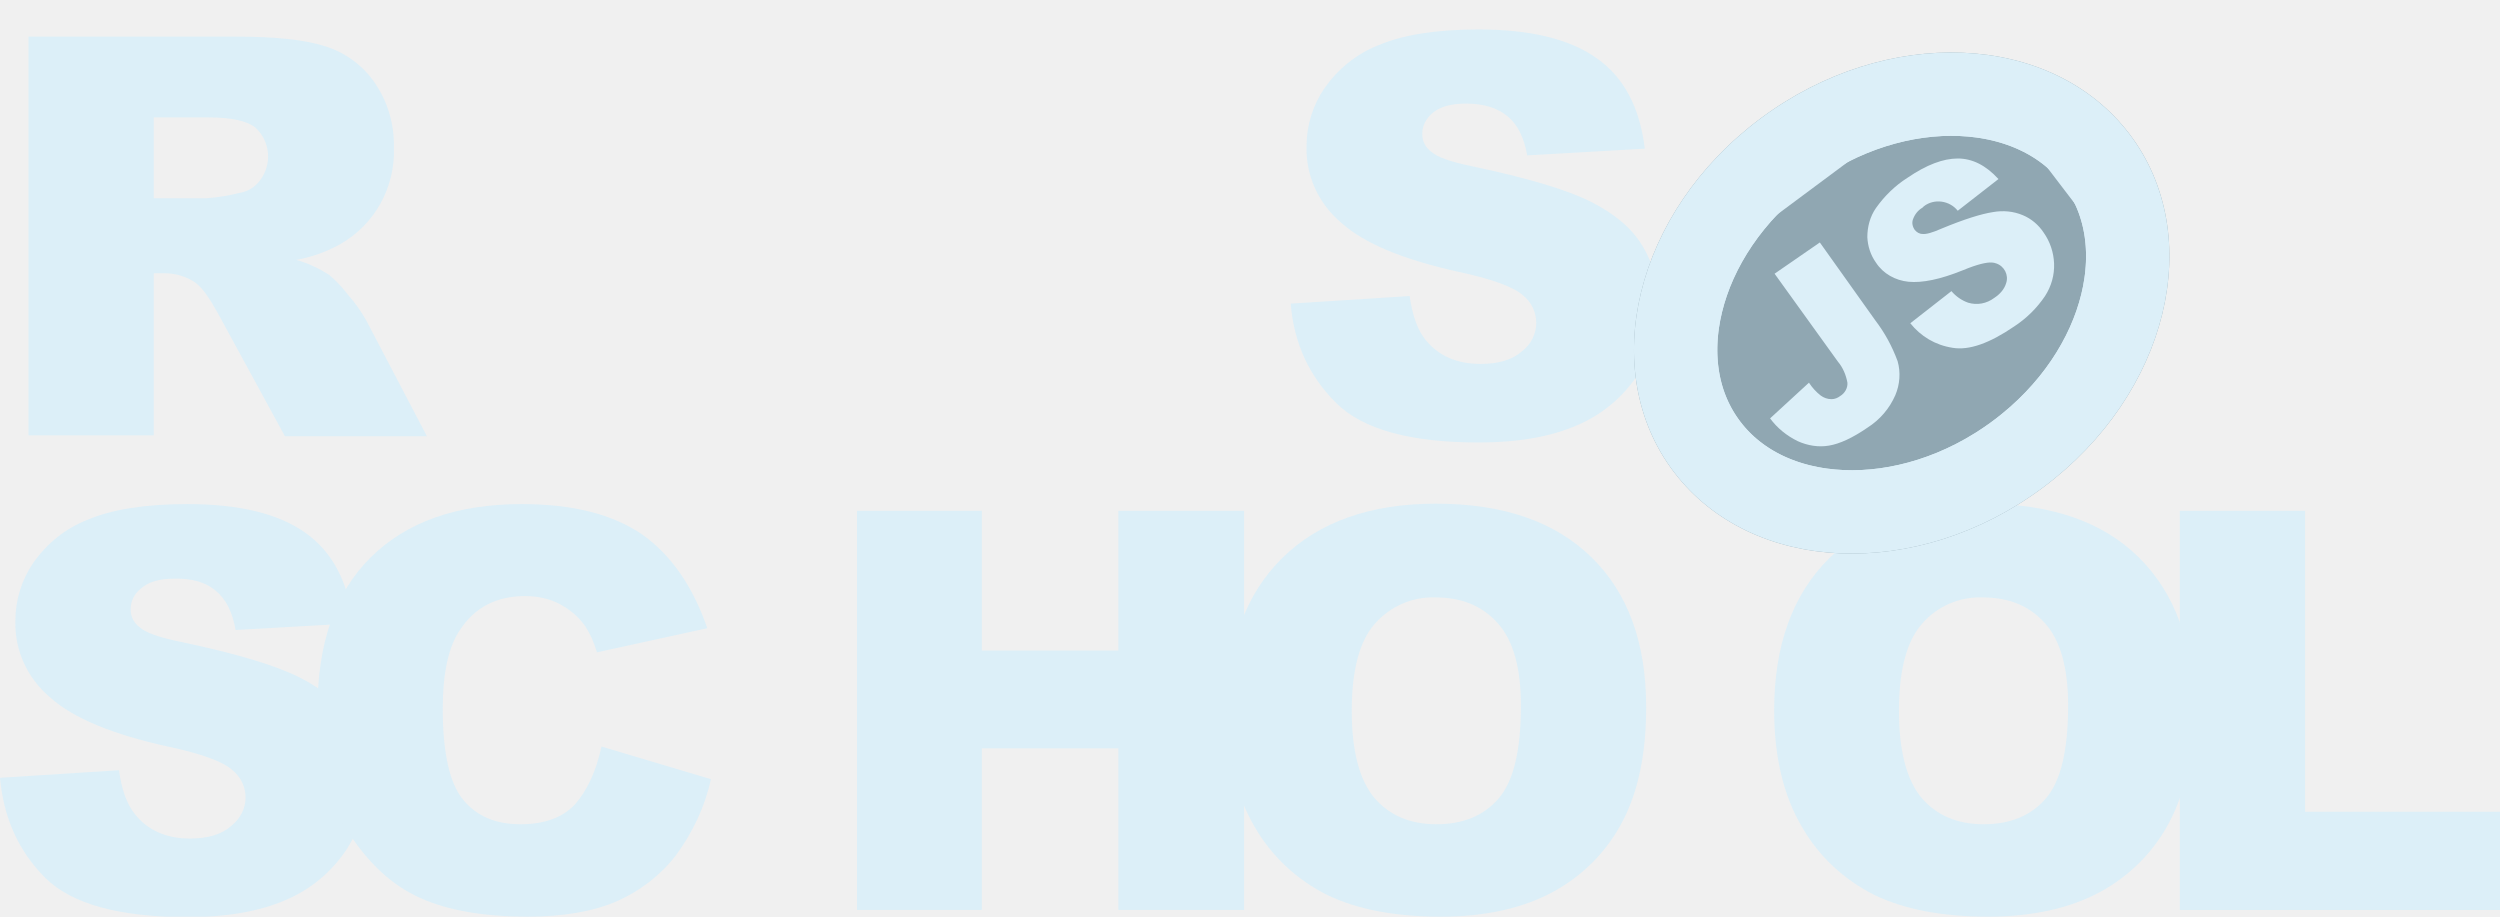
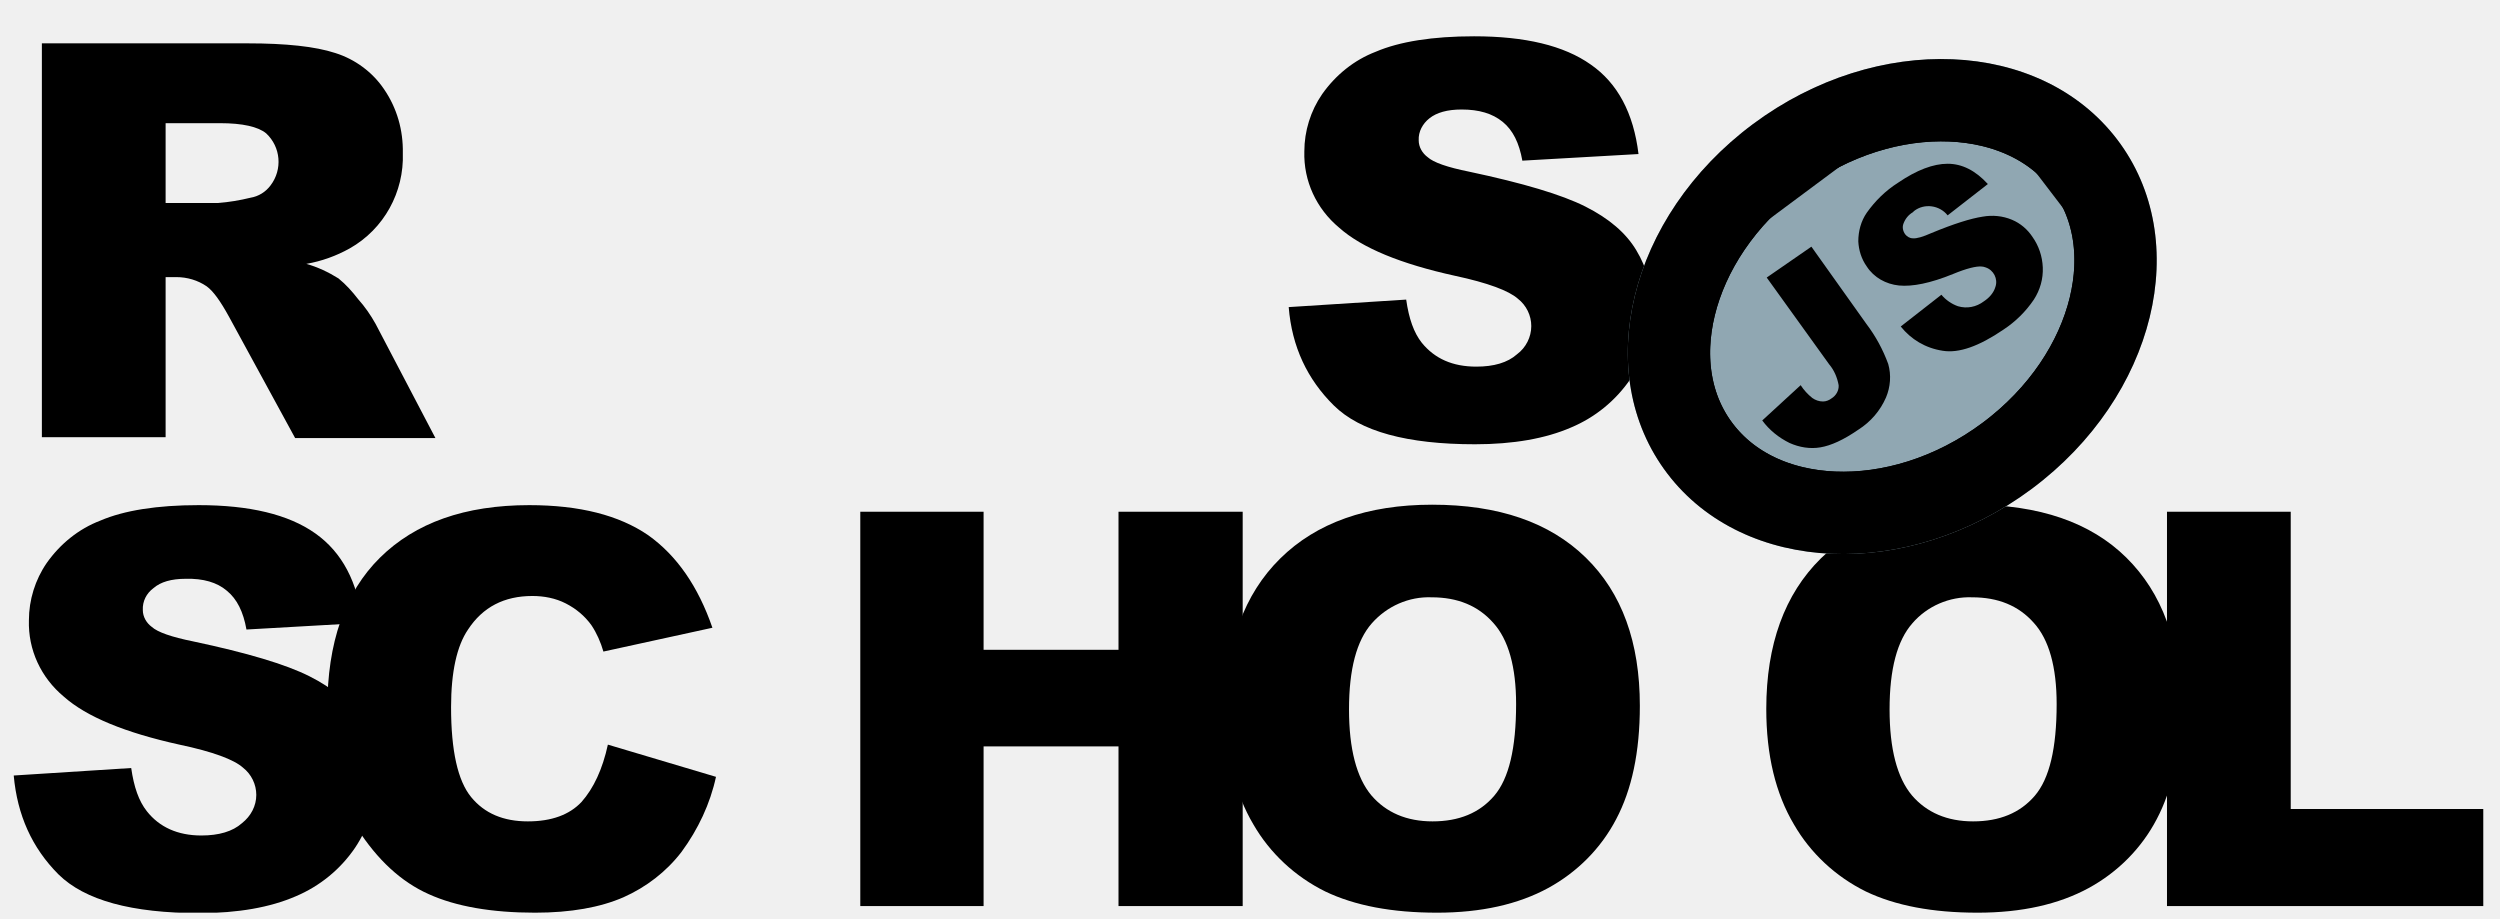
- <svg xmlns="http://www.w3.org/2000/svg" width="60" height="22" viewBox="0 0 60 22" fill="none">
+ <svg xmlns="http://www.w3.org/2000/svg" width="147" height="54" viewBox="0 0 147 54" fill="none">
  <g clip-path="url(#clip0_3_14)">
-     <path d="M30.977 7.287L33.831 7.105C33.897 7.566 34.016 7.908 34.211 8.155C34.526 8.541 34.96 8.734 35.535 8.734C35.959 8.734 36.295 8.637 36.523 8.434C36.74 8.273 36.87 8.016 36.87 7.748C36.87 7.491 36.751 7.244 36.545 7.083C36.328 6.89 35.818 6.698 35.014 6.526C33.701 6.237 32.757 5.851 32.203 5.358C31.65 4.897 31.335 4.222 31.357 3.504C31.357 3.011 31.509 2.518 31.791 2.111C32.117 1.65 32.562 1.286 33.093 1.082C33.669 0.836 34.472 0.707 35.481 0.707C36.718 0.707 37.663 0.932 38.314 1.393C38.965 1.843 39.356 2.572 39.475 3.568L36.653 3.729C36.577 3.301 36.425 2.99 36.176 2.786C35.926 2.583 35.601 2.486 35.177 2.486C34.83 2.486 34.569 2.561 34.396 2.7C34.233 2.829 34.124 3.022 34.135 3.236C34.135 3.397 34.222 3.547 34.352 3.643C34.493 3.772 34.83 3.89 35.362 3.997C36.675 4.276 37.608 4.554 38.184 4.844C38.759 5.133 39.172 5.487 39.421 5.905C39.682 6.333 39.812 6.826 39.801 7.33C39.801 7.93 39.627 8.53 39.28 9.034C38.922 9.559 38.423 9.966 37.837 10.212C37.218 10.48 36.436 10.62 35.503 10.62C33.853 10.62 32.714 10.309 32.073 9.677C31.433 9.044 31.053 8.251 30.977 7.287ZM0.684 10.459V0.879H5.687C6.61 0.879 7.326 0.954 7.815 1.114C8.292 1.265 8.716 1.575 8.998 1.993C9.313 2.454 9.465 2.99 9.454 3.547C9.486 4.49 8.998 5.39 8.162 5.862C7.836 6.044 7.478 6.172 7.109 6.237C7.381 6.312 7.652 6.44 7.891 6.59C8.075 6.74 8.227 6.912 8.368 7.094C8.531 7.276 8.672 7.48 8.792 7.694L10.246 10.47H6.838L5.232 7.523C5.025 7.148 4.852 6.901 4.689 6.783C4.472 6.633 4.211 6.558 3.951 6.558H3.69V10.448H0.684V10.459ZM3.69 4.758H4.96C5.232 4.737 5.492 4.694 5.753 4.629C5.948 4.597 6.122 4.49 6.241 4.329C6.534 3.944 6.491 3.397 6.132 3.065C5.937 2.904 5.557 2.818 5.014 2.818H3.69V4.758ZM0 18.667L2.855 18.485C2.92 18.946 3.039 19.289 3.234 19.535C3.538 19.921 3.983 20.125 4.559 20.125C4.982 20.125 5.318 20.028 5.546 19.825C5.763 19.653 5.894 19.407 5.894 19.139C5.894 18.882 5.774 18.635 5.568 18.474C5.351 18.282 4.841 18.089 4.027 17.917C2.713 17.628 1.769 17.242 1.216 16.749C0.662 16.288 0.347 15.613 0.369 14.895C0.369 14.402 0.521 13.909 0.803 13.502C1.129 13.041 1.574 12.677 2.106 12.473C2.681 12.227 3.484 12.098 4.493 12.098C5.731 12.098 6.675 12.323 7.326 12.784C7.978 13.245 8.357 13.963 8.477 14.96L5.655 15.12C5.579 14.692 5.427 14.381 5.177 14.177C4.939 13.974 4.602 13.877 4.179 13.888C3.831 13.888 3.571 13.963 3.397 14.113C3.224 14.242 3.126 14.434 3.137 14.649C3.137 14.81 3.224 14.96 3.354 15.056C3.495 15.185 3.831 15.303 4.363 15.41C5.677 15.688 6.61 15.967 7.185 16.256C7.76 16.546 8.173 16.899 8.423 17.317C8.683 17.746 8.813 18.239 8.813 18.732C8.813 19.332 8.629 19.921 8.292 20.425C7.934 20.95 7.435 21.357 6.849 21.604C6.23 21.871 5.449 22.011 4.515 22.011C2.865 22.011 1.726 21.7 1.085 21.068C0.445 20.425 0.087 19.632 0 18.667Z" fill="#DCEFF8" />
-     <path d="M14.436 17.917L17.062 18.7C16.921 19.353 16.628 19.975 16.227 20.521C15.857 21.003 15.369 21.378 14.816 21.625C14.251 21.871 13.535 22 12.666 22C11.614 22 10.745 21.85 10.083 21.55C9.41 21.25 8.835 20.714 8.347 19.953C7.858 19.192 7.619 18.217 7.619 17.028C7.619 15.442 8.043 14.22 8.9 13.374C9.758 12.527 10.962 12.098 12.525 12.098C13.752 12.098 14.707 12.345 15.412 12.827C16.107 13.32 16.628 14.07 16.975 15.077L14.327 15.656C14.262 15.431 14.164 15.206 14.034 15.013C13.871 14.788 13.665 14.617 13.415 14.488C13.166 14.36 12.883 14.306 12.601 14.306C11.918 14.306 11.396 14.574 11.038 15.12C10.767 15.517 10.626 16.149 10.626 17.006C10.626 18.067 10.789 18.796 11.114 19.192C11.44 19.589 11.896 19.782 12.493 19.782C13.068 19.782 13.502 19.621 13.795 19.31C14.088 18.978 14.305 18.517 14.436 17.917ZM20.568 12.259H23.564V15.613H26.841V12.259H29.859V21.839H26.841V17.96H23.564V21.839H20.568V12.259Z" fill="#DCEFF8" />
-     <path d="M29.447 17.049C29.447 15.485 29.892 14.263 30.771 13.395C31.65 12.527 32.887 12.088 34.461 12.088C36.078 12.088 37.316 12.516 38.195 13.374C39.074 14.231 39.508 15.431 39.508 16.974C39.508 18.099 39.313 19.01 38.933 19.728C38.564 20.435 37.989 21.014 37.283 21.4C36.556 21.796 35.655 22 34.58 22C33.484 22 32.583 21.828 31.867 21.486C31.129 21.121 30.521 20.553 30.119 19.857C29.674 19.107 29.447 18.174 29.447 17.049ZM32.442 17.06C32.442 18.024 32.627 18.721 32.985 19.149C33.343 19.567 33.842 19.782 34.472 19.782C35.112 19.782 35.611 19.578 35.97 19.16C36.328 18.742 36.502 18.003 36.502 16.931C36.502 16.031 36.317 15.367 35.948 14.96C35.579 14.542 35.08 14.338 34.45 14.338C33.897 14.317 33.365 14.552 32.996 14.97C32.627 15.388 32.442 16.085 32.442 17.06ZM42.58 17.049C42.58 15.485 43.025 14.263 43.904 13.395C44.783 12.527 46.02 12.088 47.594 12.088C49.211 12.088 50.46 12.516 51.328 13.374C52.196 14.231 52.641 15.431 52.641 16.974C52.641 18.099 52.446 19.01 52.066 19.728C51.697 20.435 51.122 21.014 50.416 21.4C49.689 21.796 48.788 22 47.714 22C46.617 22 45.716 21.828 45 21.486C44.262 21.121 43.654 20.553 43.253 19.857C42.808 19.107 42.58 18.174 42.58 17.049ZM45.575 17.06C45.575 18.024 45.76 18.721 46.118 19.149C46.476 19.567 46.975 19.782 47.605 19.782C48.245 19.782 48.745 19.578 49.103 19.16C49.461 18.742 49.635 18.003 49.635 16.931C49.635 16.031 49.45 15.367 49.081 14.96C48.712 14.542 48.213 14.338 47.583 14.338C47.03 14.317 46.487 14.552 46.129 14.97C45.76 15.388 45.575 16.085 45.575 17.06Z" fill="#DCEFF8" />
-     <path d="M52.326 12.259H55.322V19.482H60V21.839H52.315V12.259H52.326Z" fill="#DCEFF8" />
-     <path d="M49.024 11.706C52.04 9.462 52.97 5.658 51.102 3.21C49.233 0.762 45.273 0.596 42.257 2.84C39.241 5.084 38.311 8.888 40.18 11.336C42.048 13.784 46.008 13.95 49.024 11.706Z" fill="#90A7B2" />
-     <mask id="mask0_3_14" style="mask-type:luminance" maskUnits="userSpaceOnUse" x="39" y="1" width="14" height="13">
-       <path d="M49.024 11.706C52.04 9.462 52.97 5.658 51.102 3.21C49.233 0.762 45.273 0.596 42.257 2.84C39.241 5.084 38.311 8.888 40.18 11.336C42.048 13.784 46.008 13.95 49.024 11.706Z" fill="white" />
+     <path d="M75.776 18.057L82.684 17.616C82.842 18.732 83.131 19.562 83.604 20.158C84.365 21.092 85.416 21.558 86.808 21.558C87.833 21.558 88.647 21.325 89.199 20.832C89.724 20.443 90.039 19.821 90.039 19.173C90.039 18.55 89.751 17.954 89.251 17.565C88.726 17.098 87.491 16.631 85.548 16.216C82.369 15.516 80.084 14.582 78.744 13.389C77.404 12.274 76.643 10.64 76.695 8.902C76.695 7.709 77.063 6.516 77.746 5.531C78.534 4.416 79.611 3.534 80.898 3.041C82.29 2.445 84.234 2.134 86.677 2.134C89.672 2.134 91.957 2.678 93.533 3.793C95.109 4.883 96.055 6.646 96.344 9.058L89.514 9.447C89.33 8.41 88.962 7.658 88.358 7.165C87.754 6.672 86.966 6.439 85.942 6.439C85.101 6.439 84.471 6.62 84.05 6.957C83.656 7.269 83.394 7.735 83.42 8.254C83.42 8.643 83.63 9.006 83.945 9.24C84.287 9.551 85.101 9.836 86.388 10.095C89.567 10.77 91.826 11.444 93.218 12.144C94.61 12.845 95.608 13.7 96.212 14.712C96.843 15.749 97.158 16.942 97.132 18.161C97.132 19.613 96.712 21.066 95.871 22.285C95.004 23.555 93.796 24.541 92.377 25.137C90.88 25.786 88.989 26.123 86.73 26.123C82.737 26.123 79.979 25.371 78.429 23.841C76.879 22.311 75.96 20.392 75.776 18.057ZM2.462 25.734V2.549H14.571C16.804 2.549 18.538 2.73 19.72 3.119C20.875 3.482 21.9 4.234 22.583 5.246C23.345 6.361 23.712 7.658 23.686 9.006C23.765 11.289 22.583 13.467 20.56 14.608C19.772 15.049 18.905 15.36 18.012 15.516C18.669 15.697 19.326 16.009 19.904 16.372C20.35 16.735 20.718 17.15 21.059 17.591C21.453 18.031 21.795 18.524 22.084 19.043L25.604 25.76H17.355L13.468 18.628C12.969 17.72 12.549 17.124 12.155 16.838C11.629 16.475 10.999 16.294 10.368 16.294H9.738V25.708H2.462V25.734ZM9.738 11.937H12.811C13.468 11.885 14.098 11.781 14.729 11.626C15.202 11.548 15.622 11.289 15.911 10.899C16.62 9.966 16.515 8.643 15.648 7.839C15.175 7.45 14.256 7.243 12.943 7.243H9.738V11.937ZM0.807 45.6L7.715 45.159C7.873 46.274 8.162 47.104 8.635 47.701C9.37 48.634 10.447 49.127 11.839 49.127C12.864 49.127 13.678 48.894 14.23 48.401C14.755 47.986 15.07 47.389 15.07 46.741C15.07 46.119 14.781 45.522 14.282 45.133C13.757 44.666 12.522 44.199 10.552 43.785C7.374 43.084 5.088 42.151 3.749 40.958C2.409 39.842 1.647 38.209 1.7 36.471C1.7 35.278 2.068 34.085 2.75 33.099C3.539 31.984 4.616 31.102 5.903 30.61C7.295 30.013 9.239 29.702 11.682 29.702C14.676 29.702 16.962 30.247 18.538 31.362C20.114 32.477 21.033 34.215 21.322 36.627L14.492 37.016C14.308 35.978 13.941 35.226 13.336 34.733C12.759 34.241 11.944 34.007 10.92 34.033C10.079 34.033 9.449 34.215 9.029 34.578C8.608 34.889 8.372 35.356 8.398 35.874C8.398 36.264 8.608 36.627 8.923 36.86C9.265 37.171 10.079 37.456 11.366 37.716C14.545 38.39 16.804 39.064 18.196 39.765C19.588 40.465 20.587 41.321 21.191 42.332C21.821 43.37 22.136 44.562 22.136 45.755C22.136 47.208 21.69 48.634 20.875 49.853C20.009 51.124 18.8 52.109 17.382 52.706C15.884 53.354 13.993 53.691 11.734 53.691C7.741 53.691 4.983 52.939 3.433 51.409C1.884 49.853 1.017 47.934 0.807 45.6Z" fill="currentColor" />
+     <path d="M35.743 43.784L42.1 45.678C41.759 47.26 41.049 48.764 40.077 50.087C39.184 51.254 38.002 52.161 36.663 52.758C35.297 53.354 33.563 53.666 31.462 53.666C28.913 53.666 26.812 53.302 25.21 52.576C23.581 51.85 22.189 50.553 21.007 48.712C19.825 46.871 19.247 44.511 19.247 41.632C19.247 37.794 20.271 34.837 22.346 32.788C24.422 30.739 27.337 29.702 31.12 29.702C34.088 29.702 36.4 30.298 38.107 31.465C39.788 32.658 41.049 34.474 41.89 36.912L35.48 38.312C35.323 37.768 35.087 37.223 34.771 36.756C34.377 36.212 33.878 35.797 33.274 35.485C32.67 35.174 31.987 35.044 31.304 35.044C29.649 35.044 28.388 35.693 27.521 37.016C26.865 37.975 26.523 39.505 26.523 41.58C26.523 44.148 26.917 45.911 27.705 46.871C28.493 47.83 29.596 48.297 31.041 48.297C32.433 48.297 33.484 47.908 34.193 47.156C34.903 46.352 35.428 45.237 35.743 43.784ZM50.585 30.091H57.835V38.208H65.768V30.091H73.07V53.276H65.768V43.888H57.835V53.276H50.585V30.091Z" fill="currentColor" />
+     <path d="M72.072 41.684C72.072 37.897 73.149 34.941 75.277 32.84C77.405 30.739 80.399 29.676 84.208 29.676C88.122 29.676 91.117 30.713 93.244 32.788C95.372 34.863 96.423 37.768 96.423 41.502C96.423 44.225 95.95 46.43 95.031 48.167C94.138 49.879 92.745 51.279 91.038 52.213C89.278 53.173 87.098 53.666 84.497 53.666C81.844 53.666 79.664 53.251 77.93 52.421C76.144 51.539 74.673 50.164 73.701 48.479C72.624 46.663 72.072 44.407 72.072 41.684ZM79.322 41.71C79.322 44.044 79.769 45.73 80.636 46.767C81.502 47.778 82.711 48.297 84.234 48.297C85.784 48.297 86.993 47.804 87.859 46.793C88.726 45.781 89.147 43.992 89.147 41.398C89.147 39.22 88.7 37.612 87.807 36.627C86.914 35.615 85.705 35.122 84.182 35.122C82.842 35.07 81.555 35.641 80.662 36.652C79.769 37.664 79.322 39.35 79.322 41.71ZM103.857 41.684C103.857 37.897 104.934 34.941 107.061 32.84C109.189 30.739 112.184 29.676 115.993 29.676C119.906 29.676 122.927 30.713 125.029 32.788C127.13 34.863 128.207 37.768 128.207 41.502C128.207 44.225 127.734 46.43 126.815 48.167C125.922 49.879 124.53 51.279 122.822 52.213C121.062 53.173 118.882 53.666 116.281 53.666C113.628 53.666 111.448 53.251 109.714 52.421C107.928 51.539 106.457 50.164 105.485 48.479C104.408 46.663 103.857 44.407 103.857 41.684ZM111.107 41.71C111.107 44.044 111.553 45.73 112.42 46.767C113.287 47.778 114.495 48.297 116.019 48.297C117.569 48.297 118.777 47.804 119.644 46.793C120.511 45.781 120.931 43.992 120.931 41.398C120.931 39.22 120.484 37.612 119.591 36.627C118.698 35.615 117.49 35.122 115.966 35.122C114.627 35.07 113.313 35.641 112.446 36.652C111.553 37.664 111.107 39.35 111.107 41.71Z" fill="currentColor" />
+     <path d="M127.445 30.091H134.695V47.571H146.017V53.277H127.419V30.091H127.445Z" fill="currentColor" />
+     <path d="M119.454 28.753C126.753 23.322 129.004 14.116 124.481 8.191C119.959 2.266 110.375 1.865 103.076 7.295C95.777 12.726 93.526 21.932 98.049 27.857C102.571 33.783 112.155 34.184 119.454 28.753Z" fill="#90A7B2" />
+     <mask id="mask0_3_14" style="mask-type:luminance" maskUnits="userSpaceOnUse" x="95" y="3" width="32" height="30">
+       <path d="M119.454 28.753C126.753 23.322 129.004 14.116 124.481 8.191C119.959 2.266 110.375 1.865 103.076 7.295C95.777 12.726 93.526 21.932 98.049 27.857C102.571 33.783 112.155 34.184 119.454 28.753Z" fill="white" />
    </mask>
    <g mask="url(#mask0_3_14)">
-       <path d="M32.488 6.059L48.073 -5.537L58.858 8.593L43.273 20.188L32.488 6.059Z" fill="#90A7B2" />
-       <mask id="mask1_3_14" style="mask-type:luminance" maskUnits="userSpaceOnUse" x="32" y="-6" width="27" height="27">
-         <path d="M32.488 6.059L48.073 -5.537L58.858 8.593L43.273 20.188L32.488 6.059Z" fill="white" />
+       <path d="M79.433 15.085L117.152 -12.978L143.253 21.218L105.534 49.281L79.433 15.085Z" fill="#90A7B2" />
+       <mask id="mask1_3_14" style="mask-type:luminance" maskUnits="userSpaceOnUse" x="79" y="-13" width="65" height="63">
+         <path d="M79.433 15.085L117.152 -12.978L143.253 21.218L105.534 49.281L79.433 15.085Z" fill="white" />
      </mask>
      <g mask="url(#mask1_3_14)">
-         <path d="M49.024 11.706C52.04 9.462 52.97 5.658 51.102 3.21C49.233 0.762 45.273 0.596 42.257 2.84C39.241 5.084 38.311 8.888 40.18 11.336C42.048 13.784 46.008 13.95 49.024 11.706Z" fill="#90A7B2" />
-         <mask id="mask2_3_14" style="mask-type:luminance" maskUnits="userSpaceOnUse" x="39" y="1" width="14" height="13">
-           <path d="M49.024 11.706C52.04 9.462 52.97 5.658 51.102 3.21C49.233 0.762 45.273 0.596 42.257 2.84C39.241 5.084 38.311 8.888 40.18 11.336C42.048 13.784 46.008 13.95 49.024 11.706Z" fill="white" />
+         <path d="M119.454 28.753C126.753 23.322 129.004 14.116 124.481 8.191C119.959 2.266 110.375 1.865 103.076 7.295C95.777 12.726 93.526 21.932 98.049 27.857C102.571 33.783 112.155 34.184 119.454 28.753Z" fill="#90A7B2" />
+         <mask id="mask2_3_14" style="mask-type:luminance" maskUnits="userSpaceOnUse" x="95" y="3" width="32" height="30">
+           <path d="M119.454 28.753C126.753 23.322 129.004 14.116 124.481 8.191C119.959 2.266 110.375 1.865 103.076 7.295C95.777 12.726 93.526 21.932 98.049 27.857C102.571 33.783 112.155 34.184 119.454 28.753Z" fill="white" />
        </mask>
        <g mask="url(#mask2_3_14)">
-           <path d="M36.828 7.002L47.742 -1.117L54.515 7.758L43.602 15.877L36.828 7.002Z" fill="#90A7B2" />
-           <mask id="mask3_3_14" style="mask-type:luminance" maskUnits="userSpaceOnUse" x="36" y="-2" width="19" height="18">
-             <path d="M36.828 7.002L47.742 -1.117L54.515 7.758L43.602 15.877L36.828 7.002Z" fill="white" />
+           <path d="M89.937 17.369L116.349 -2.281L132.743 19.197L106.33 38.847L89.937 17.369Z" fill="#90A7B2" />
+           <mask id="mask3_3_14" style="mask-type:luminance" maskUnits="userSpaceOnUse" x="89" y="-3" width="44" height="42">
+             <path d="M89.937 17.369L116.349 -2.281L132.743 19.197L106.33 38.847L89.937 17.369Z" fill="white" />
          </mask>
          <g mask="url(#mask3_3_14)">
-             <path d="M49.024 11.706C52.04 9.462 52.97 5.658 51.102 3.21C49.233 0.762 45.273 0.596 42.257 2.84C39.241 5.084 38.311 8.888 40.18 11.336C42.048 13.784 46.008 13.95 49.024 11.706Z" fill="#90A7B2" stroke="#DCEFF8" stroke-width="4" stroke-miterlimit="10" />
+             <path d="M119.454 28.753C126.753 23.322 129.004 14.116 124.481 8.191C119.959 2.266 110.375 1.865 103.076 7.295C95.777 12.726 93.526 21.932 98.049 27.857C102.571 33.783 112.155 34.184 119.454 28.753Z" fill="#90A7B2" stroke="currentColor" stroke-width="9.681" stroke-miterlimit="10" />
          </g>
-           <mask id="mask4_3_14" style="mask-type:luminance" maskUnits="userSpaceOnUse" x="38" y="-1" width="15" height="17">
-             <path d="M38.383 12.316L42.131 -0.637L52.969 2.443L49.221 15.395L38.383 12.316Z" fill="white" />
+           <mask id="mask4_3_14" style="mask-type:luminance" maskUnits="userSpaceOnUse" x="93" y="-2" width="37" height="40">
+             <path d="M93.701 30.228L102.771 -1.119L129.001 6.334L119.931 37.681L93.701 30.228Z" fill="white" />
          </mask>
          <g mask="url(#mask4_3_14)">
-             <path d="M36.828 6.987L47.727 -1.117L54.515 7.773L43.617 15.877L36.828 6.987Z" stroke="#DCEFF8" stroke-width="4" stroke-miterlimit="10" />
+             <path d="M89.937 17.332L116.313 -2.282L132.743 19.233L106.366 38.847L89.937 17.332Z" stroke="currentColor" stroke-width="9.681" stroke-miterlimit="10" />
          </g>
-           <path d="M49.024 11.706C52.04 9.462 52.97 5.658 51.102 3.21C49.233 0.762 45.273 0.596 42.257 2.84C39.241 5.084 38.311 8.888 40.18 11.336C42.048 13.784 46.008 13.95 49.024 11.706Z" stroke="#DCEFF8" stroke-width="4" stroke-miterlimit="10" />
-           <path d="M36.828 7.002L47.742 -1.117L54.515 7.758L43.602 15.877L36.828 7.002Z" fill="#90A7B2" />
-           <mask id="mask5_3_14" style="mask-type:luminance" maskUnits="userSpaceOnUse" x="36" y="-2" width="19" height="18">
-             <path d="M36.828 7.002L47.742 -1.117L54.515 7.758L43.602 15.877L36.828 7.002Z" fill="white" />
+           <path d="M119.454 28.753C126.753 23.322 129.004 14.116 124.481 8.191C119.959 2.266 110.375 1.865 103.076 7.295C95.777 12.726 93.526 21.932 98.049 27.857C102.571 33.783 112.155 34.184 119.454 28.753Z" stroke="currentColor" stroke-width="9.681" stroke-miterlimit="10" />
+           <path d="M89.937 17.369L116.349 -2.281L132.743 19.197L106.33 38.847L89.937 17.369Z" fill="#90A7B2" />
+           <mask id="mask5_3_14" style="mask-type:luminance" maskUnits="userSpaceOnUse" x="89" y="-3" width="44" height="42">
+             <path d="M89.937 17.369L116.349 -2.281L132.743 19.197L106.33 38.847L89.937 17.369Z" fill="white" />
          </mask>
          <g mask="url(#mask5_3_14)">
-             <path d="M49.024 11.706C52.04 9.462 52.97 5.658 51.102 3.21C49.233 0.762 45.273 0.596 42.257 2.84C39.241 5.084 38.311 8.888 40.18 11.336C42.048 13.784 46.008 13.95 49.024 11.706Z" fill="#90A7B2" stroke="#DCEFF8" stroke-width="4" stroke-miterlimit="10" />
+             <path d="M119.454 28.753C126.753 23.322 129.004 14.116 124.481 8.191C119.959 2.266 110.375 1.865 103.076 7.295C95.777 12.726 93.526 21.932 98.049 27.857C102.571 33.783 112.155 34.184 119.454 28.753Z" fill="#90A7B2" stroke="currentColor" stroke-width="9.681" stroke-miterlimit="10" />
          </g>
-           <mask id="mask6_3_14" style="mask-type:luminance" maskUnits="userSpaceOnUse" x="38" y="-1" width="15" height="17">
-             <path d="M38.383 12.316L42.131 -0.637L52.969 2.443L49.221 15.395L38.383 12.316Z" fill="white" />
+           <mask id="mask6_3_14" style="mask-type:luminance" maskUnits="userSpaceOnUse" x="93" y="-2" width="37" height="40">
+             <path d="M93.701 30.228L102.771 -1.119L129.001 6.334L119.931 37.681L93.701 30.228Z" fill="white" />
          </mask>
          <g mask="url(#mask6_3_14)">
-             <path d="M36.828 6.987L47.727 -1.117L54.515 7.773L43.617 15.877L36.828 6.987Z" stroke="#DCEFF8" stroke-width="4" stroke-miterlimit="10" />
+             <path d="M89.937 17.332L116.313 -2.282L132.743 19.233L106.366 38.847L89.937 17.332Z" stroke="currentColor" stroke-width="9.681" stroke-miterlimit="10" />
          </g>
-           <path d="M32.488 6.059L48.073 -5.537L58.858 8.593L43.273 20.188L32.488 6.059Z" stroke="#DCEFF8" stroke-width="4" stroke-miterlimit="10" />
+           <path d="M79.433 15.085L117.152 -12.978L143.253 21.218L105.534 49.281L79.433 15.085Z" stroke="currentColor" stroke-width="9.681" stroke-miterlimit="10" />
        </g>
-         <path d="M49.024 11.706C52.04 9.462 52.97 5.658 51.102 3.21C49.233 0.762 45.273 0.596 42.257 2.84C39.241 5.084 38.311 8.888 40.18 11.336C42.048 13.784 46.008 13.95 49.024 11.706Z" stroke="#DCEFF8" stroke-width="4" stroke-miterlimit="10" />
-         <path d="M42.59 6.569L43.676 5.819L45.011 7.694C45.239 7.994 45.413 8.316 45.543 8.669C45.619 8.937 45.597 9.227 45.488 9.484C45.347 9.805 45.119 10.073 44.816 10.266C44.457 10.512 44.153 10.652 43.893 10.695C43.643 10.738 43.383 10.695 43.144 10.587C42.883 10.459 42.656 10.277 42.482 10.041L43.415 9.184C43.491 9.302 43.589 9.409 43.698 9.494C43.773 9.548 43.86 9.58 43.958 9.58C44.034 9.58 44.11 9.548 44.164 9.505C44.273 9.441 44.349 9.312 44.338 9.184C44.305 9.001 44.229 8.819 44.11 8.68L42.59 6.569ZM45.847 7.758L46.834 6.987C46.943 7.115 47.084 7.212 47.236 7.265C47.453 7.33 47.681 7.287 47.865 7.148C47.996 7.062 48.104 6.944 48.148 6.794C48.213 6.601 48.104 6.387 47.909 6.322C47.876 6.312 47.844 6.301 47.811 6.301C47.681 6.29 47.453 6.344 47.117 6.483C46.563 6.708 46.129 6.794 45.803 6.762C45.488 6.73 45.195 6.569 45.022 6.301C44.892 6.119 44.826 5.905 44.816 5.69C44.816 5.444 44.881 5.197 45.022 4.994C45.228 4.704 45.478 4.458 45.782 4.265C46.237 3.954 46.639 3.804 46.986 3.804C47.334 3.804 47.659 3.965 47.963 4.297L46.986 5.058C46.791 4.812 46.422 4.758 46.172 4.951L46.14 4.983C46.031 5.047 45.955 5.144 45.912 5.262C45.879 5.347 45.901 5.444 45.955 5.519C45.999 5.572 46.064 5.615 46.14 5.615C46.227 5.626 46.379 5.583 46.596 5.487C47.138 5.262 47.551 5.133 47.833 5.09C48.072 5.047 48.321 5.069 48.549 5.165C48.755 5.251 48.929 5.401 49.048 5.583C49.2 5.797 49.287 6.055 49.298 6.322C49.309 6.601 49.233 6.869 49.081 7.105C48.886 7.394 48.636 7.641 48.343 7.833C47.746 8.241 47.258 8.412 46.867 8.348C46.444 8.284 46.096 8.069 45.847 7.758Z" fill="#DCEFF8" />
+         <path d="M119.454 28.753C126.753 23.322 129.004 14.116 124.481 8.191C119.959 2.266 110.375 1.865 103.076 7.295C95.777 12.726 93.526 21.932 98.049 27.857C102.571 33.783 112.155 34.184 119.454 28.753Z" stroke="currentColor" stroke-width="9.681" stroke-miterlimit="10" />
+         <path d="M103.883 16.32L106.51 14.504L109.741 19.043C110.292 19.769 110.713 20.547 111.028 21.403C111.212 22.051 111.159 22.752 110.896 23.374C110.555 24.152 110.003 24.8 109.268 25.267C108.401 25.864 107.665 26.201 107.035 26.305C106.431 26.408 105.8 26.305 105.222 26.045C104.592 25.734 104.04 25.293 103.62 24.723L105.879 22.648C106.063 22.933 106.299 23.192 106.562 23.4C106.746 23.53 106.956 23.607 107.193 23.607C107.376 23.607 107.56 23.53 107.692 23.426C107.954 23.27 108.138 22.959 108.112 22.648C108.033 22.207 107.849 21.766 107.56 21.429L103.883 16.32ZM111.763 19.198L114.154 17.331C114.416 17.642 114.758 17.876 115.126 18.006C115.651 18.161 116.203 18.057 116.649 17.72C116.964 17.513 117.227 17.227 117.332 16.864C117.49 16.398 117.227 15.879 116.754 15.723C116.675 15.697 116.597 15.671 116.518 15.671C116.203 15.646 115.651 15.775 114.837 16.112C113.497 16.657 112.446 16.864 111.658 16.787C110.896 16.709 110.187 16.32 109.767 15.671C109.452 15.23 109.294 14.712 109.268 14.193C109.268 13.597 109.425 13 109.767 12.507C110.266 11.807 110.87 11.211 111.606 10.744C112.709 9.992 113.681 9.629 114.521 9.629C115.362 9.629 116.15 10.018 116.886 10.822L114.521 12.663C114.049 12.066 113.155 11.937 112.551 12.404L112.472 12.482C112.21 12.637 112.026 12.87 111.921 13.156C111.842 13.363 111.895 13.597 112.026 13.778C112.131 13.908 112.289 14.012 112.472 14.012C112.683 14.037 113.05 13.934 113.576 13.7C114.889 13.156 115.887 12.845 116.57 12.741C117.148 12.637 117.752 12.689 118.304 12.922C118.803 13.13 119.223 13.493 119.512 13.934C119.88 14.453 120.09 15.075 120.116 15.723C120.143 16.398 119.959 17.046 119.591 17.616C119.118 18.317 118.514 18.913 117.805 19.38C116.36 20.366 115.178 20.78 114.232 20.625C113.208 20.469 112.367 19.951 111.763 19.198Z" fill="currentColor" />
      </g>
    </g>
  </g>
  <defs>
    <clipPath id="clip0_3_14">
-       <rect width="60" height="22" fill="white" />
+       <rect width="145.21" height="53.244" fill="white" transform="translate(0.806641 0.421875)" />
    </clipPath>
  </defs>
</svg>
